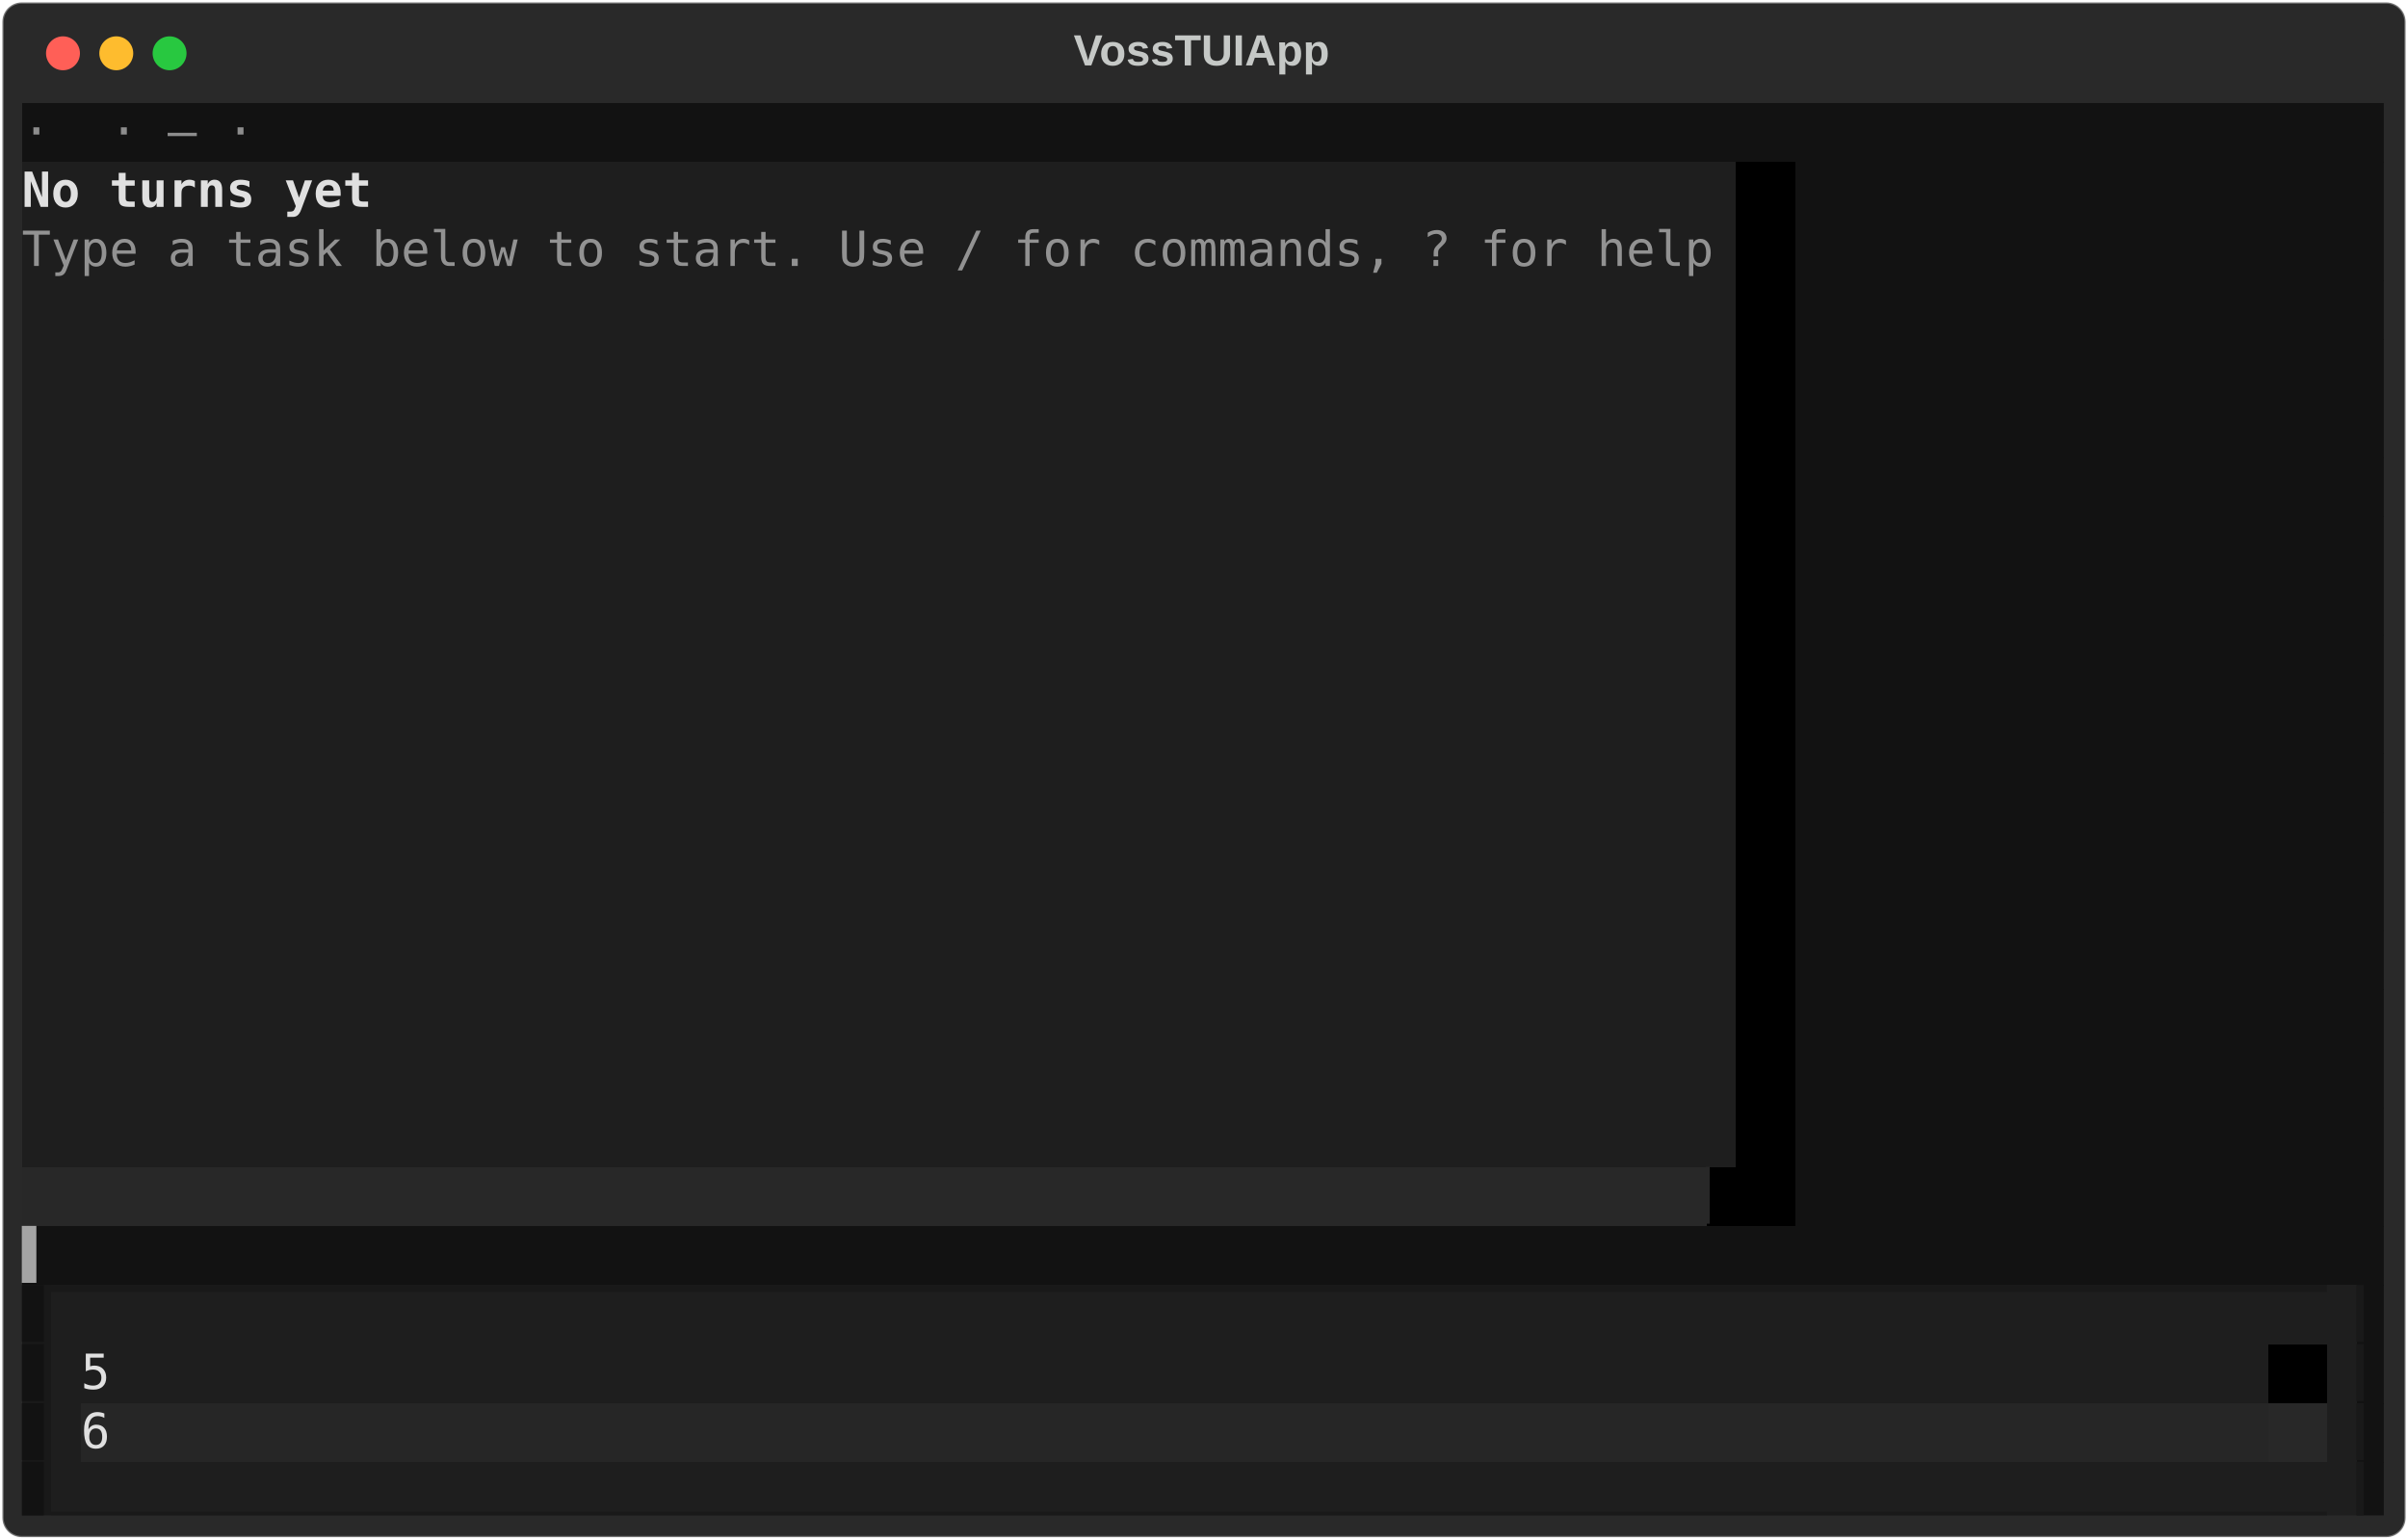
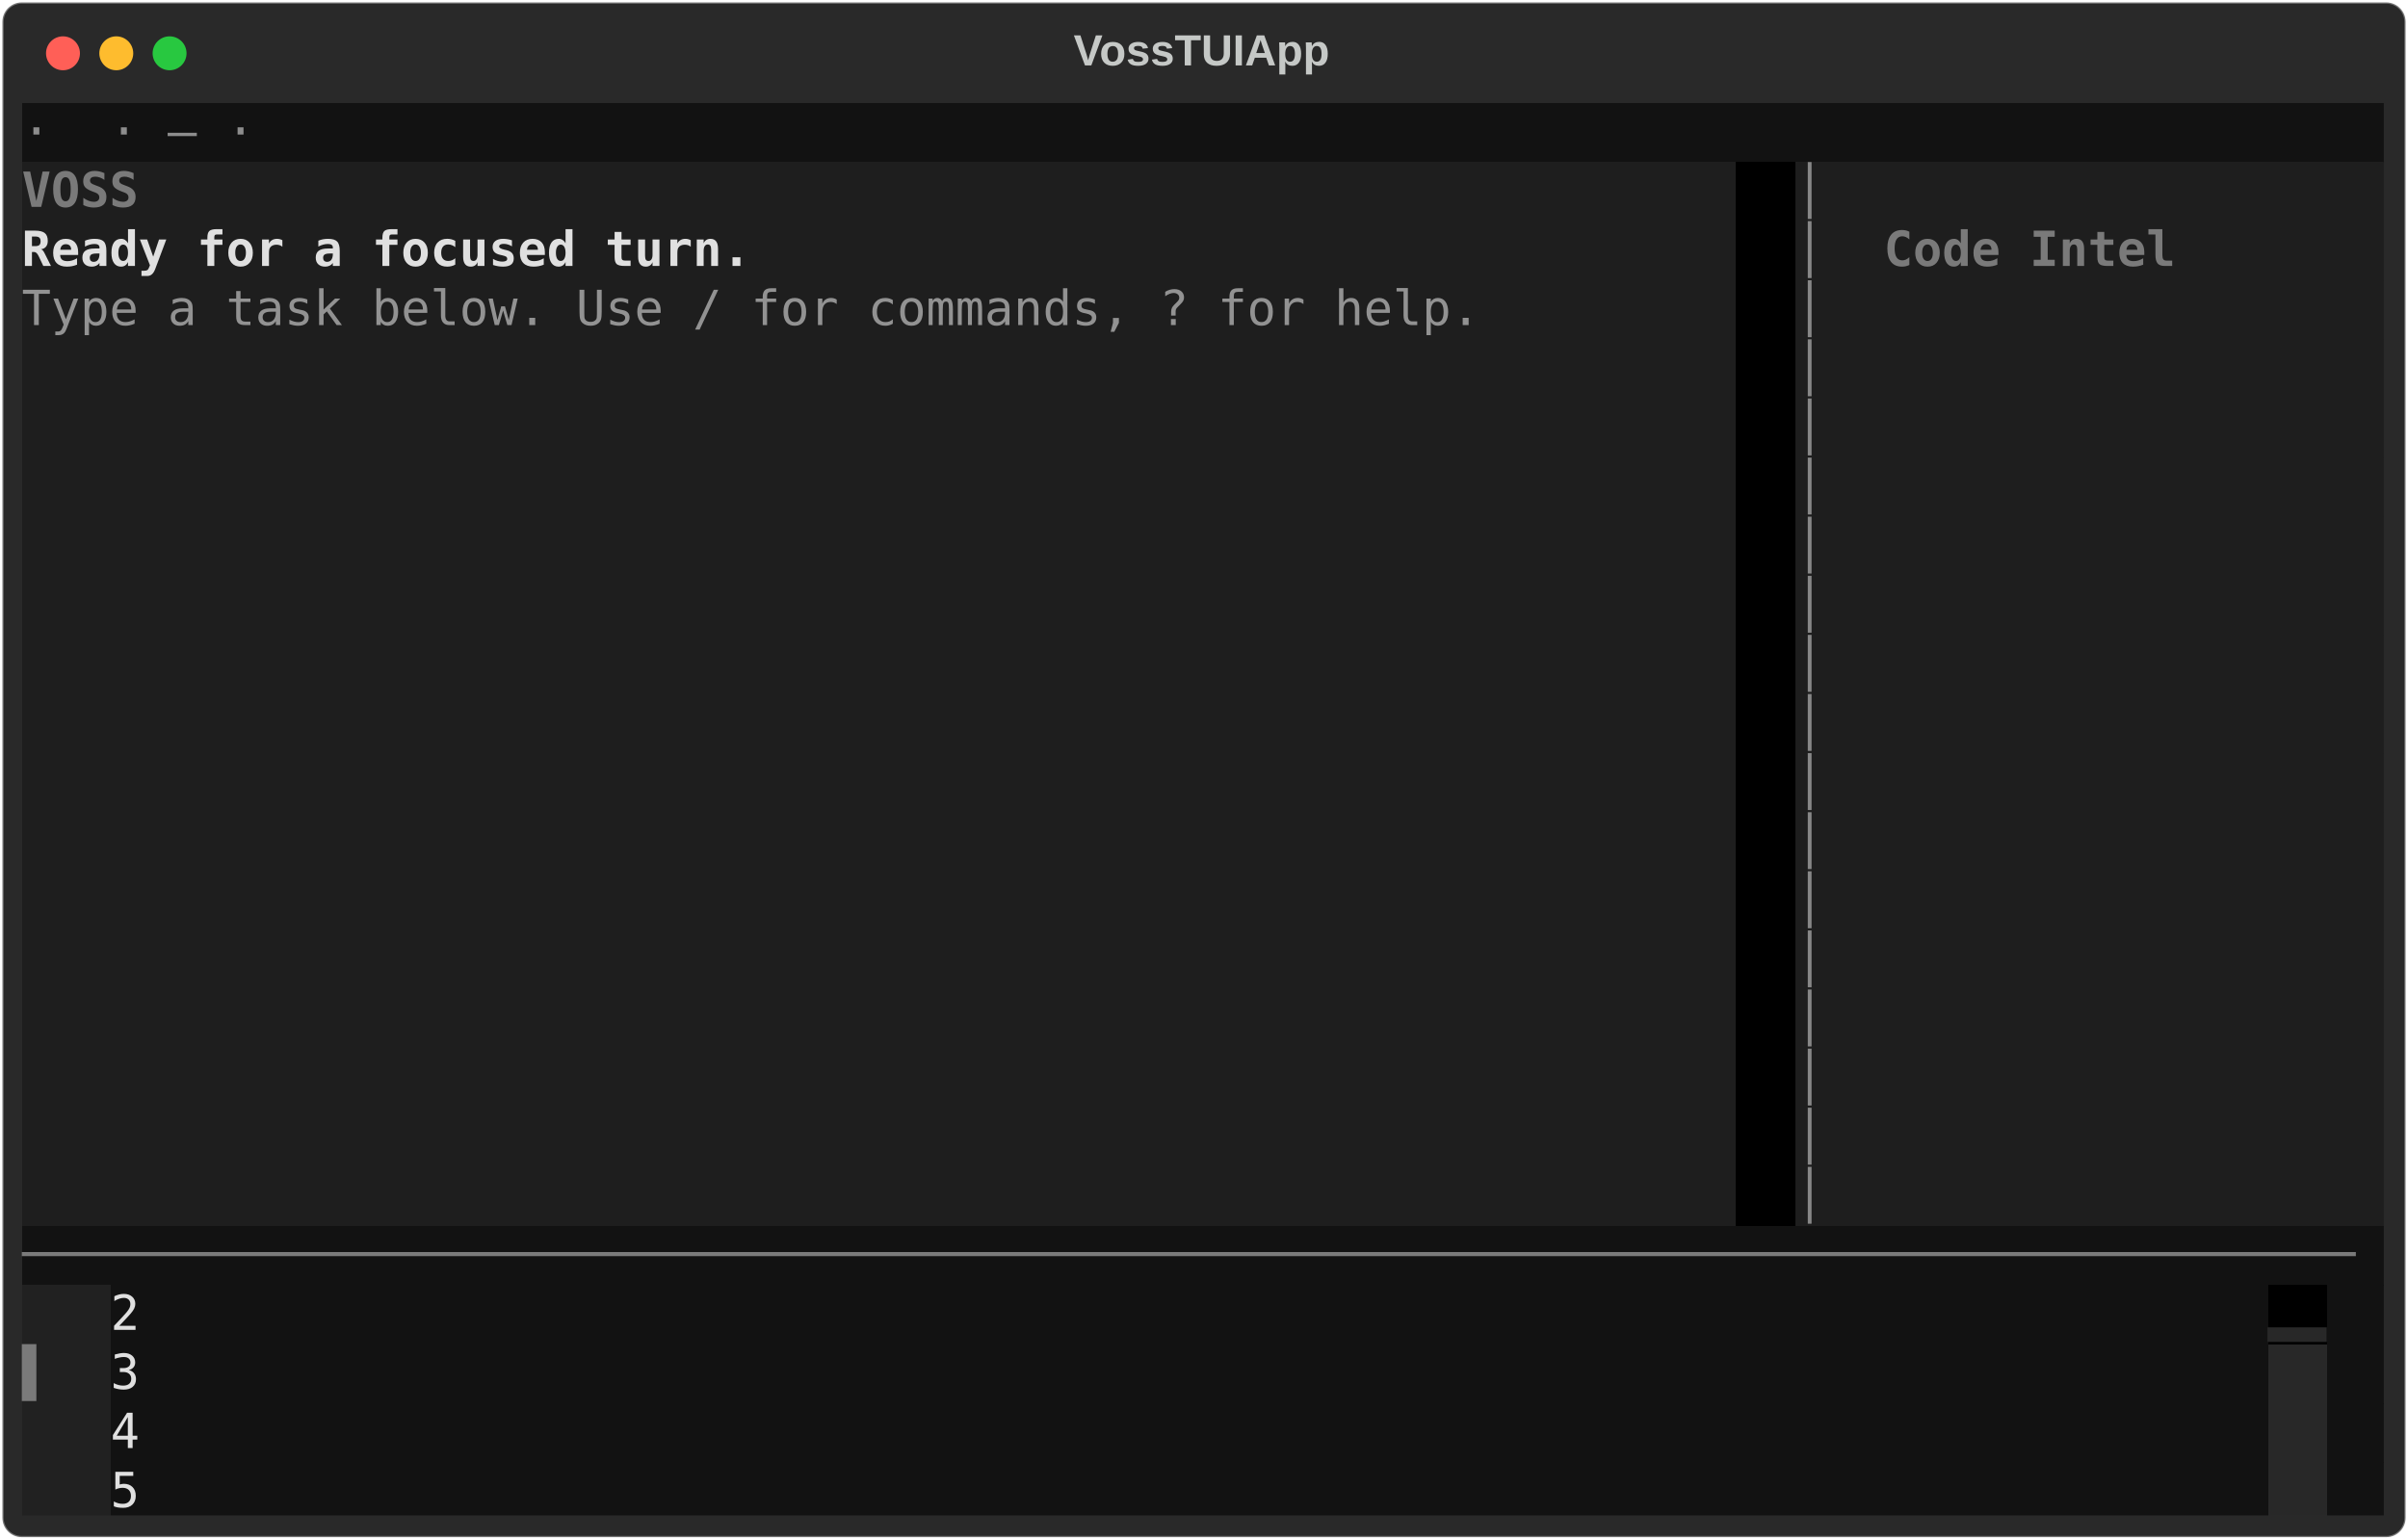
<svg xmlns="http://www.w3.org/2000/svg" class="rich-terminal" viewBox="0 0 994 635.6">
  <style>

    @font-face {
        font-family: "Fira Code";
        src: local("FiraCode-Regular"),
                url("https://cdnjs.cloudflare.com/ajax/libs/firacode/6.2.0/woff2/FiraCode-Regular.woff2") format("woff2"),
                url("https://cdnjs.cloudflare.com/ajax/libs/firacode/6.2.0/woff/FiraCode-Regular.woff") format("woff");
        font-style: normal;
        font-weight: 400;
    }
    @font-face {
        font-family: "Fira Code";
        src: local("FiraCode-Bold"),
                url("https://cdnjs.cloudflare.com/ajax/libs/firacode/6.2.0/woff2/FiraCode-Bold.woff2") format("woff2"),
                url("https://cdnjs.cloudflare.com/ajax/libs/firacode/6.2.0/woff/FiraCode-Bold.woff") format("woff");
        font-style: bold;
        font-weight: 700;
    }

    .terminal-matrix {
        font-family: Fira Code, monospace;
        font-size: 20px;
        line-height: 24.4px;
        font-variant-east-asian: full-width;
    }

    .terminal-title {
        font-size: 18px;
        font-weight: bold;
        font-family: arial;
    }

    .terminal-r1 { fill: #8d8d8d }
.terminal-r2 { fill: #c5c8c6 }
- .terminal-r3 { fill: #e0e0e0;font-weight: bold }
+ .terminal-r3 { fill: #7a7a7a;font-weight: bold }
.terminal-r4 { fill: #e0e0e0 }
- .terminal-r5 { fill: #929292 }
- .terminal-r6 { fill: #1e1e1e }
- .terminal-r7 { fill: #282828 }
- .terminal-r8 { fill: #a4a4a4 }
- .terminal-r9 { fill: #121212 }
- .terminal-r10 { fill: #191919 }
+ .terminal-r5 { fill: #888888 }
+ .terminal-r6 { fill: #e0e0e0;font-weight: bold }
+ .terminal-r7 { fill: #929292 }
+ .terminal-r8 { fill: #7a7a7a }
+ .terminal-r9 { fill: #282828 }
+ .terminal-r10 { fill: #121212 }
    </style>
  <defs>
    <clipPath id="terminal-clip-terminal">
      <rect x="0" y="0" width="975.0" height="584.6" />
    </clipPath>
    <clipPath id="terminal-line-0">
      <rect x="0" y="1.5" width="976" height="24.65" />
    </clipPath>
    <clipPath id="terminal-line-1">
      <rect x="0" y="25.9" width="976" height="24.65" />
    </clipPath>
    <clipPath id="terminal-line-2">
      <rect x="0" y="50.3" width="976" height="24.65" />
    </clipPath>
    <clipPath id="terminal-line-3">
      <rect x="0" y="74.7" width="976" height="24.65" />
    </clipPath>
    <clipPath id="terminal-line-4">
      <rect x="0" y="99.1" width="976" height="24.65" />
    </clipPath>
    <clipPath id="terminal-line-5">
      <rect x="0" y="123.5" width="976" height="24.65" />
    </clipPath>
    <clipPath id="terminal-line-6">
      <rect x="0" y="147.9" width="976" height="24.65" />
    </clipPath>
    <clipPath id="terminal-line-7">
      <rect x="0" y="172.3" width="976" height="24.65" />
    </clipPath>
    <clipPath id="terminal-line-8">
      <rect x="0" y="196.7" width="976" height="24.65" />
    </clipPath>
    <clipPath id="terminal-line-9">
      <rect x="0" y="221.1" width="976" height="24.65" />
    </clipPath>
    <clipPath id="terminal-line-10">
      <rect x="0" y="245.5" width="976" height="24.65" />
    </clipPath>
    <clipPath id="terminal-line-11">
      <rect x="0" y="269.9" width="976" height="24.65" />
    </clipPath>
    <clipPath id="terminal-line-12">
      <rect x="0" y="294.3" width="976" height="24.65" />
    </clipPath>
    <clipPath id="terminal-line-13">
      <rect x="0" y="318.7" width="976" height="24.65" />
    </clipPath>
    <clipPath id="terminal-line-14">
      <rect x="0" y="343.1" width="976" height="24.65" />
    </clipPath>
    <clipPath id="terminal-line-15">
      <rect x="0" y="367.5" width="976" height="24.65" />
    </clipPath>
    <clipPath id="terminal-line-16">
      <rect x="0" y="391.9" width="976" height="24.65" />
    </clipPath>
    <clipPath id="terminal-line-17">
      <rect x="0" y="416.3" width="976" height="24.65" />
    </clipPath>
    <clipPath id="terminal-line-18">
      <rect x="0" y="440.7" width="976" height="24.65" />
    </clipPath>
    <clipPath id="terminal-line-19">
      <rect x="0" y="465.1" width="976" height="24.65" />
    </clipPath>
    <clipPath id="terminal-line-20">
      <rect x="0" y="489.5" width="976" height="24.65" />
    </clipPath>
    <clipPath id="terminal-line-21">
      <rect x="0" y="513.9" width="976" height="24.65" />
    </clipPath>
    <clipPath id="terminal-line-22">
      <rect x="0" y="538.3" width="976" height="24.65" />
    </clipPath>
  </defs>
  <rect fill="#292929" stroke="rgba(255,255,255,0.35)" stroke-width="1" x="1" y="1" width="992" height="633.6" rx="8" />
  <text class="terminal-title" fill="#c5c8c6" text-anchor="middle" x="496" y="27">VossTUIApp</text>
  <g transform="translate(26,22)">
    <circle cx="0" cy="0" r="7" fill="#ff5f57" />
    <circle cx="22" cy="0" r="7" fill="#febc2e" />
    <circle cx="44" cy="0" r="7" fill="#28c840" />
  </g>
  <g transform="translate(9, 41)" clip-path="url(#terminal-clip-terminal)">
    <rect fill="#121212" x="0" y="1.5" width="122" height="24.65" shape-rendering="crispEdges" />
    <rect fill="#121212" x="122" y="1.5" width="854" height="24.65" shape-rendering="crispEdges" />
-     <rect fill="#1e1e1e" x="0" y="25.9" width="146.4" height="24.65" shape-rendering="crispEdges" />
-     <rect fill="#1e1e1e" x="146.4" y="25.9" width="561.2" height="24.65" shape-rendering="crispEdges" />
+     <rect fill="#1e1e1e" x="0" y="25.9" width="48.8" height="24.65" shape-rendering="crispEdges" />
+     <rect fill="#1e1e1e" x="48.8" y="25.9" width="658.8" height="24.65" shape-rendering="crispEdges" />
    <rect fill="#000000" x="707.6" y="25.9" width="24.4" height="24.65" shape-rendering="crispEdges" />
-     <rect fill="#121212" x="732" y="25.9" width="244" height="24.65" shape-rendering="crispEdges" />
-     <rect fill="#1e1e1e" x="0" y="50.3" width="707.6" height="24.65" shape-rendering="crispEdges" />
+     <rect fill="#1e1e1e" x="732" y="25.9" width="12.2" height="24.65" shape-rendering="crispEdges" />
+     <rect fill="#1e1e1e" x="744.2" y="25.9" width="231.8" height="24.65" shape-rendering="crispEdges" />
+     <rect fill="#1e1e1e" x="0" y="50.3" width="305" height="24.65" shape-rendering="crispEdges" />
+     <rect fill="#1e1e1e" x="305" y="50.3" width="402.6" height="24.65" shape-rendering="crispEdges" />
    <rect fill="#000000" x="707.6" y="50.3" width="24.4" height="24.65" shape-rendering="crispEdges" />
-     <rect fill="#121212" x="732" y="50.3" width="244" height="24.65" shape-rendering="crispEdges" />
-     <rect fill="#1e1e1e" x="0" y="74.7" width="707.6" height="24.65" shape-rendering="crispEdges" />
+     <rect fill="#1e1e1e" x="732" y="50.3" width="12.2" height="24.65" shape-rendering="crispEdges" />
+     <rect fill="#1e1e1e" x="744.2" y="50.3" width="24.4" height="24.65" shape-rendering="crispEdges" />
+     <rect fill="#1e1e1e" x="768.6" y="50.3" width="122" height="24.65" shape-rendering="crispEdges" />
+     <rect fill="#1e1e1e" x="890.6" y="50.3" width="85.4" height="24.65" shape-rendering="crispEdges" />
+     <rect fill="#1e1e1e" x="0" y="74.7" width="610" height="24.65" shape-rendering="crispEdges" />
+     <rect fill="#1e1e1e" x="610" y="74.7" width="97.6" height="24.65" shape-rendering="crispEdges" />
    <rect fill="#000000" x="707.6" y="74.7" width="24.4" height="24.65" shape-rendering="crispEdges" />
-     <rect fill="#121212" x="732" y="74.7" width="244" height="24.65" shape-rendering="crispEdges" />
+     <rect fill="#1e1e1e" x="732" y="74.7" width="12.2" height="24.65" shape-rendering="crispEdges" />
+     <rect fill="#1e1e1e" x="744.2" y="74.7" width="24.4" height="24.65" shape-rendering="crispEdges" />
+     <rect fill="#1e1e1e" x="768.6" y="74.7" width="207.4" height="24.65" shape-rendering="crispEdges" />
    <rect fill="#1e1e1e" x="0" y="99.1" width="707.6" height="24.65" shape-rendering="crispEdges" />
    <rect fill="#000000" x="707.6" y="99.1" width="24.4" height="24.65" shape-rendering="crispEdges" />
-     <rect fill="#121212" x="732" y="99.1" width="244" height="24.65" shape-rendering="crispEdges" />
+     <rect fill="#1e1e1e" x="732" y="99.1" width="12.2" height="24.65" shape-rendering="crispEdges" />
+     <rect fill="#1e1e1e" x="744.2" y="99.1" width="24.4" height="24.65" shape-rendering="crispEdges" />
+     <rect fill="#1e1e1e" x="768.6" y="99.1" width="207.4" height="24.65" shape-rendering="crispEdges" />
    <rect fill="#1e1e1e" x="0" y="123.5" width="707.6" height="24.65" shape-rendering="crispEdges" />
    <rect fill="#000000" x="707.6" y="123.5" width="24.4" height="24.65" shape-rendering="crispEdges" />
-     <rect fill="#121212" x="732" y="123.5" width="244" height="24.65" shape-rendering="crispEdges" />
+     <rect fill="#1e1e1e" x="732" y="123.5" width="12.2" height="24.65" shape-rendering="crispEdges" />
+     <rect fill="#1e1e1e" x="744.2" y="123.5" width="24.4" height="24.65" shape-rendering="crispEdges" />
+     <rect fill="#1e1e1e" x="768.6" y="123.5" width="207.4" height="24.65" shape-rendering="crispEdges" />
    <rect fill="#1e1e1e" x="0" y="147.9" width="707.6" height="24.65" shape-rendering="crispEdges" />
    <rect fill="#000000" x="707.6" y="147.9" width="24.4" height="24.65" shape-rendering="crispEdges" />
-     <rect fill="#121212" x="732" y="147.9" width="244" height="24.65" shape-rendering="crispEdges" />
+     <rect fill="#1e1e1e" x="732" y="147.9" width="12.2" height="24.65" shape-rendering="crispEdges" />
+     <rect fill="#1e1e1e" x="744.2" y="147.9" width="24.4" height="24.65" shape-rendering="crispEdges" />
+     <rect fill="#1e1e1e" x="768.6" y="147.9" width="207.4" height="24.65" shape-rendering="crispEdges" />
    <rect fill="#1e1e1e" x="0" y="172.3" width="707.6" height="24.65" shape-rendering="crispEdges" />
    <rect fill="#000000" x="707.6" y="172.3" width="24.4" height="24.65" shape-rendering="crispEdges" />
-     <rect fill="#121212" x="732" y="172.3" width="244" height="24.65" shape-rendering="crispEdges" />
+     <rect fill="#1e1e1e" x="732" y="172.3" width="12.2" height="24.65" shape-rendering="crispEdges" />
+     <rect fill="#1e1e1e" x="744.2" y="172.3" width="24.4" height="24.65" shape-rendering="crispEdges" />
+     <rect fill="#1e1e1e" x="768.6" y="172.3" width="207.4" height="24.65" shape-rendering="crispEdges" />
    <rect fill="#1e1e1e" x="0" y="196.7" width="707.6" height="24.65" shape-rendering="crispEdges" />
    <rect fill="#000000" x="707.6" y="196.7" width="24.4" height="24.65" shape-rendering="crispEdges" />
-     <rect fill="#121212" x="732" y="196.7" width="244" height="24.65" shape-rendering="crispEdges" />
+     <rect fill="#1e1e1e" x="732" y="196.7" width="12.2" height="24.65" shape-rendering="crispEdges" />
+     <rect fill="#1e1e1e" x="744.2" y="196.7" width="24.4" height="24.65" shape-rendering="crispEdges" />
+     <rect fill="#1e1e1e" x="768.6" y="196.7" width="207.4" height="24.65" shape-rendering="crispEdges" />
    <rect fill="#1e1e1e" x="0" y="221.1" width="707.6" height="24.65" shape-rendering="crispEdges" />
    <rect fill="#000000" x="707.6" y="221.1" width="24.4" height="24.65" shape-rendering="crispEdges" />
-     <rect fill="#121212" x="732" y="221.1" width="244" height="24.65" shape-rendering="crispEdges" />
+     <rect fill="#1e1e1e" x="732" y="221.1" width="12.2" height="24.65" shape-rendering="crispEdges" />
+     <rect fill="#1e1e1e" x="744.2" y="221.1" width="24.4" height="24.65" shape-rendering="crispEdges" />
+     <rect fill="#1e1e1e" x="768.6" y="221.1" width="207.4" height="24.65" shape-rendering="crispEdges" />
    <rect fill="#1e1e1e" x="0" y="245.5" width="707.6" height="24.65" shape-rendering="crispEdges" />
    <rect fill="#000000" x="707.6" y="245.5" width="24.4" height="24.65" shape-rendering="crispEdges" />
-     <rect fill="#121212" x="732" y="245.5" width="244" height="24.65" shape-rendering="crispEdges" />
+     <rect fill="#1e1e1e" x="732" y="245.5" width="12.2" height="24.65" shape-rendering="crispEdges" />
+     <rect fill="#1e1e1e" x="744.2" y="245.5" width="24.4" height="24.65" shape-rendering="crispEdges" />
+     <rect fill="#1e1e1e" x="768.6" y="245.5" width="207.4" height="24.65" shape-rendering="crispEdges" />
    <rect fill="#1e1e1e" x="0" y="269.9" width="707.6" height="24.65" shape-rendering="crispEdges" />
    <rect fill="#000000" x="707.6" y="269.9" width="24.4" height="24.65" shape-rendering="crispEdges" />
-     <rect fill="#121212" x="732" y="269.9" width="244" height="24.65" shape-rendering="crispEdges" />
+     <rect fill="#1e1e1e" x="732" y="269.9" width="12.2" height="24.65" shape-rendering="crispEdges" />
+     <rect fill="#1e1e1e" x="744.2" y="269.9" width="24.4" height="24.65" shape-rendering="crispEdges" />
+     <rect fill="#1e1e1e" x="768.6" y="269.9" width="207.4" height="24.65" shape-rendering="crispEdges" />
    <rect fill="#1e1e1e" x="0" y="294.3" width="707.6" height="24.65" shape-rendering="crispEdges" />
    <rect fill="#000000" x="707.6" y="294.3" width="24.4" height="24.65" shape-rendering="crispEdges" />
-     <rect fill="#121212" x="732" y="294.3" width="244" height="24.65" shape-rendering="crispEdges" />
+     <rect fill="#1e1e1e" x="732" y="294.3" width="12.2" height="24.65" shape-rendering="crispEdges" />
+     <rect fill="#1e1e1e" x="744.2" y="294.3" width="24.4" height="24.65" shape-rendering="crispEdges" />
+     <rect fill="#1e1e1e" x="768.6" y="294.3" width="207.4" height="24.65" shape-rendering="crispEdges" />
    <rect fill="#1e1e1e" x="0" y="318.7" width="707.6" height="24.65" shape-rendering="crispEdges" />
    <rect fill="#000000" x="707.6" y="318.7" width="24.4" height="24.65" shape-rendering="crispEdges" />
-     <rect fill="#121212" x="732" y="318.7" width="244" height="24.65" shape-rendering="crispEdges" />
+     <rect fill="#1e1e1e" x="732" y="318.7" width="12.2" height="24.65" shape-rendering="crispEdges" />
+     <rect fill="#1e1e1e" x="744.2" y="318.7" width="24.4" height="24.65" shape-rendering="crispEdges" />
+     <rect fill="#1e1e1e" x="768.6" y="318.7" width="207.4" height="24.65" shape-rendering="crispEdges" />
    <rect fill="#1e1e1e" x="0" y="343.1" width="707.6" height="24.65" shape-rendering="crispEdges" />
    <rect fill="#000000" x="707.6" y="343.1" width="24.4" height="24.65" shape-rendering="crispEdges" />
-     <rect fill="#121212" x="732" y="343.1" width="244" height="24.65" shape-rendering="crispEdges" />
+     <rect fill="#1e1e1e" x="732" y="343.1" width="12.2" height="24.65" shape-rendering="crispEdges" />
+     <rect fill="#1e1e1e" x="744.2" y="343.1" width="24.4" height="24.65" shape-rendering="crispEdges" />
+     <rect fill="#1e1e1e" x="768.6" y="343.1" width="207.4" height="24.65" shape-rendering="crispEdges" />
    <rect fill="#1e1e1e" x="0" y="367.5" width="707.6" height="24.65" shape-rendering="crispEdges" />
    <rect fill="#000000" x="707.6" y="367.5" width="24.4" height="24.65" shape-rendering="crispEdges" />
-     <rect fill="#121212" x="732" y="367.5" width="244" height="24.65" shape-rendering="crispEdges" />
+     <rect fill="#1e1e1e" x="732" y="367.5" width="12.2" height="24.65" shape-rendering="crispEdges" />
+     <rect fill="#1e1e1e" x="744.2" y="367.5" width="24.4" height="24.65" shape-rendering="crispEdges" />
+     <rect fill="#1e1e1e" x="768.6" y="367.5" width="207.4" height="24.65" shape-rendering="crispEdges" />
    <rect fill="#1e1e1e" x="0" y="391.9" width="707.6" height="24.65" shape-rendering="crispEdges" />
    <rect fill="#000000" x="707.6" y="391.9" width="24.4" height="24.65" shape-rendering="crispEdges" />
-     <rect fill="#121212" x="732" y="391.9" width="244" height="24.65" shape-rendering="crispEdges" />
+     <rect fill="#1e1e1e" x="732" y="391.9" width="12.2" height="24.65" shape-rendering="crispEdges" />
+     <rect fill="#1e1e1e" x="744.2" y="391.9" width="24.4" height="24.65" shape-rendering="crispEdges" />
+     <rect fill="#1e1e1e" x="768.6" y="391.9" width="207.4" height="24.65" shape-rendering="crispEdges" />
    <rect fill="#1e1e1e" x="0" y="416.3" width="707.6" height="24.65" shape-rendering="crispEdges" />
    <rect fill="#000000" x="707.6" y="416.3" width="24.4" height="24.65" shape-rendering="crispEdges" />
-     <rect fill="#121212" x="732" y="416.3" width="244" height="24.65" shape-rendering="crispEdges" />
-     <rect fill="#282828" x="0" y="440.7" width="695.4" height="24.65" shape-rendering="crispEdges" />
-     <rect fill="#000000" x="695.4" y="440.7" width="12.2" height="24.65" shape-rendering="crispEdges" />
+     <rect fill="#1e1e1e" x="732" y="416.3" width="12.2" height="24.65" shape-rendering="crispEdges" />
+     <rect fill="#1e1e1e" x="744.2" y="416.3" width="24.4" height="24.65" shape-rendering="crispEdges" />
+     <rect fill="#1e1e1e" x="768.6" y="416.3" width="207.4" height="24.65" shape-rendering="crispEdges" />
+     <rect fill="#1e1e1e" x="0" y="440.7" width="707.6" height="24.65" shape-rendering="crispEdges" />
    <rect fill="#000000" x="707.6" y="440.7" width="24.4" height="24.65" shape-rendering="crispEdges" />
-     <rect fill="#121212" x="732" y="440.7" width="244" height="24.65" shape-rendering="crispEdges" />
-     <rect fill="#121212" x="0" y="465.1" width="24.4" height="24.65" shape-rendering="crispEdges" />
-     <rect fill="#121212" x="24.4" y="465.1" width="951.6" height="24.65" shape-rendering="crispEdges" />
-     <rect fill="#191919" x="0" y="489.5" width="12.2" height="24.65" shape-rendering="crispEdges" />
-     <rect fill="#1e1e1e" x="12.2" y="489.5" width="951.6" height="24.65" shape-rendering="crispEdges" />
-     <rect fill="#121212" x="963.8" y="489.5" width="12.2" height="24.65" shape-rendering="crispEdges" />
-     <rect fill="#191919" x="0" y="513.9" width="12.2" height="24.65" shape-rendering="crispEdges" />
-     <rect fill="#1e1e1e" x="12.2" y="513.9" width="12.2" height="24.65" shape-rendering="crispEdges" />
-     <rect fill="#1e1e1e" x="24.4" y="513.9" width="902.8" height="24.65" shape-rendering="crispEdges" />
-     <rect fill="#000000" x="927.2" y="513.9" width="24.4" height="24.65" shape-rendering="crispEdges" />
-     <rect fill="#1e1e1e" x="951.6" y="513.9" width="12.2" height="24.65" shape-rendering="crispEdges" />
-     <rect fill="#121212" x="963.8" y="513.9" width="12.2" height="24.65" shape-rendering="crispEdges" />
-     <rect fill="#191919" x="0" y="538.3" width="12.2" height="24.65" shape-rendering="crispEdges" />
-     <rect fill="#1e1e1e" x="12.2" y="538.3" width="12.2" height="24.65" shape-rendering="crispEdges" />
-     <rect fill="#262626" x="24.4" y="538.3" width="902.8" height="24.65" shape-rendering="crispEdges" />
+     <rect fill="#1e1e1e" x="732" y="440.7" width="12.2" height="24.65" shape-rendering="crispEdges" />
+     <rect fill="#1e1e1e" x="744.2" y="440.7" width="231.8" height="24.65" shape-rendering="crispEdges" />
+     <rect fill="#121212" x="0" y="465.1" width="976" height="24.65" shape-rendering="crispEdges" />
+     <rect fill="#212121" x="0" y="489.5" width="36.6" height="24.65" shape-rendering="crispEdges" />
+     <rect fill="#121212" x="36.6" y="489.5" width="890.6" height="24.65" shape-rendering="crispEdges" />
+     <rect fill="#000000" x="927.2" y="489.5" width="24.4" height="24.65" shape-rendering="crispEdges" />
+     <rect fill="#121212" x="951.6" y="489.5" width="24.4" height="24.65" shape-rendering="crispEdges" />
+     <rect fill="#212121" x="0" y="513.9" width="36.6" height="24.65" shape-rendering="crispEdges" />
+     <rect fill="#121212" x="36.6" y="513.9" width="890.6" height="24.65" shape-rendering="crispEdges" />
+     <rect fill="#282828" x="927.2" y="513.9" width="24.4" height="24.65" shape-rendering="crispEdges" />
+     <rect fill="#121212" x="951.6" y="513.9" width="24.4" height="24.65" shape-rendering="crispEdges" />
+     <rect fill="#212121" x="0" y="538.3" width="36.6" height="24.65" shape-rendering="crispEdges" />
+     <rect fill="#121212" x="36.6" y="538.3" width="890.6" height="24.65" shape-rendering="crispEdges" />
    <rect fill="#282828" x="927.2" y="538.3" width="24.4" height="24.65" shape-rendering="crispEdges" />
-     <rect fill="#1e1e1e" x="951.6" y="538.3" width="12.2" height="24.65" shape-rendering="crispEdges" />
-     <rect fill="#121212" x="963.8" y="538.3" width="12.2" height="24.65" shape-rendering="crispEdges" />
-     <rect fill="#191919" x="0" y="562.7" width="12.2" height="24.65" shape-rendering="crispEdges" />
-     <rect fill="#1e1e1e" x="12.2" y="562.7" width="951.6" height="24.65" shape-rendering="crispEdges" />
-     <rect fill="#121212" x="963.8" y="562.7" width="12.2" height="24.65" shape-rendering="crispEdges" />
+     <rect fill="#121212" x="951.6" y="538.3" width="24.4" height="24.65" shape-rendering="crispEdges" />
+     <rect fill="#212121" x="0" y="562.7" width="36.6" height="24.65" shape-rendering="crispEdges" />
+     <rect fill="#121212" x="36.6" y="562.7" width="890.6" height="24.65" shape-rendering="crispEdges" />
+     <rect fill="#282828" x="927.2" y="562.7" width="24.4" height="24.65" shape-rendering="crispEdges" />
+     <rect fill="#121212" x="951.6" y="562.7" width="24.4" height="24.65" shape-rendering="crispEdges" />
    <g class="terminal-matrix">
      <text class="terminal-r1" x="0" y="20" textLength="122" clip-path="url(#terminal-line-0)"> ·  · — · </text>
      <text class="terminal-r2" x="976" y="20" textLength="12.2" clip-path="url(#terminal-line-0)">
</text>
-       <text class="terminal-r3" x="0" y="44.4" textLength="146.4" clip-path="url(#terminal-line-1)">No turns yet</text>
+       <text class="terminal-r3" x="0" y="44.4" textLength="48.8" clip-path="url(#terminal-line-1)">VOSS</text>
+       <text class="terminal-r5" x="732" y="44.4" textLength="12.2" clip-path="url(#terminal-line-1)">│</text>
      <text class="terminal-r2" x="976" y="44.4" textLength="12.2" clip-path="url(#terminal-line-1)">
</text>
-       <text class="terminal-r5" x="0" y="68.8" textLength="707.6" clip-path="url(#terminal-line-2)">Type a task below to start. Use / for commands, ? for help</text>
+       <text class="terminal-r6" x="0" y="68.8" textLength="305" clip-path="url(#terminal-line-2)">Ready for a focused turn.</text>
+       <text class="terminal-r5" x="732" y="68.8" textLength="12.2" clip-path="url(#terminal-line-2)">│</text>
+       <text class="terminal-r3" x="768.6" y="68.8" textLength="122" clip-path="url(#terminal-line-2)">Code Intel</text>
      <text class="terminal-r2" x="976" y="68.8" textLength="12.2" clip-path="url(#terminal-line-2)">
</text>
+       <text class="terminal-r7" x="0" y="93.2" textLength="610" clip-path="url(#terminal-line-3)">Type a task below. Use / for commands, ? for help.</text>
+       <text class="terminal-r5" x="732" y="93.2" textLength="12.2" clip-path="url(#terminal-line-3)">│</text>
      <text class="terminal-r2" x="976" y="93.2" textLength="12.2" clip-path="url(#terminal-line-3)">
</text>
+       <text class="terminal-r5" x="732" y="117.6" textLength="12.2" clip-path="url(#terminal-line-4)">│</text>
      <text class="terminal-r2" x="976" y="117.6" textLength="12.2" clip-path="url(#terminal-line-4)">
</text>
+       <text class="terminal-r5" x="732" y="142" textLength="12.2" clip-path="url(#terminal-line-5)">│</text>
      <text class="terminal-r2" x="976" y="142" textLength="12.2" clip-path="url(#terminal-line-5)">
</text>
+       <text class="terminal-r5" x="732" y="166.4" textLength="12.2" clip-path="url(#terminal-line-6)">│</text>
      <text class="terminal-r2" x="976" y="166.4" textLength="12.2" clip-path="url(#terminal-line-6)">
</text>
+       <text class="terminal-r5" x="732" y="190.8" textLength="12.2" clip-path="url(#terminal-line-7)">│</text>
      <text class="terminal-r2" x="976" y="190.8" textLength="12.2" clip-path="url(#terminal-line-7)">
</text>
+       <text class="terminal-r5" x="732" y="215.2" textLength="12.2" clip-path="url(#terminal-line-8)">│</text>
      <text class="terminal-r2" x="976" y="215.2" textLength="12.2" clip-path="url(#terminal-line-8)">
</text>
+       <text class="terminal-r5" x="732" y="239.6" textLength="12.2" clip-path="url(#terminal-line-9)">│</text>
      <text class="terminal-r2" x="976" y="239.6" textLength="12.2" clip-path="url(#terminal-line-9)">
</text>
+       <text class="terminal-r5" x="732" y="264" textLength="12.2" clip-path="url(#terminal-line-10)">│</text>
      <text class="terminal-r2" x="976" y="264" textLength="12.2" clip-path="url(#terminal-line-10)">
</text>
+       <text class="terminal-r5" x="732" y="288.4" textLength="12.2" clip-path="url(#terminal-line-11)">│</text>
      <text class="terminal-r2" x="976" y="288.4" textLength="12.2" clip-path="url(#terminal-line-11)">
</text>
+       <text class="terminal-r5" x="732" y="312.8" textLength="12.2" clip-path="url(#terminal-line-12)">│</text>
      <text class="terminal-r2" x="976" y="312.8" textLength="12.2" clip-path="url(#terminal-line-12)">
</text>
+       <text class="terminal-r5" x="732" y="337.2" textLength="12.2" clip-path="url(#terminal-line-13)">│</text>
      <text class="terminal-r2" x="976" y="337.2" textLength="12.2" clip-path="url(#terminal-line-13)">
</text>
+       <text class="terminal-r5" x="732" y="361.6" textLength="12.2" clip-path="url(#terminal-line-14)">│</text>
      <text class="terminal-r2" x="976" y="361.6" textLength="12.2" clip-path="url(#terminal-line-14)">
</text>
+       <text class="terminal-r5" x="732" y="386" textLength="12.2" clip-path="url(#terminal-line-15)">│</text>
      <text class="terminal-r2" x="976" y="386" textLength="12.2" clip-path="url(#terminal-line-15)">
</text>
+       <text class="terminal-r5" x="732" y="410.4" textLength="12.2" clip-path="url(#terminal-line-16)">│</text>
      <text class="terminal-r2" x="976" y="410.4" textLength="12.2" clip-path="url(#terminal-line-16)">
</text>
+       <text class="terminal-r5" x="732" y="434.8" textLength="12.2" clip-path="url(#terminal-line-17)">│</text>
      <text class="terminal-r2" x="976" y="434.8" textLength="12.2" clip-path="url(#terminal-line-17)">
</text>
-       <text class="terminal-r7" x="695.4" y="459.2" textLength="12.2" clip-path="url(#terminal-line-18)">▏</text>
+       <text class="terminal-r5" x="732" y="459.2" textLength="12.2" clip-path="url(#terminal-line-18)">│</text>
      <text class="terminal-r2" x="976" y="459.2" textLength="12.2" clip-path="url(#terminal-line-18)">
</text>
-       <text class="terminal-r8" x="0" y="483.6" textLength="24.4" clip-path="url(#terminal-line-19)">▌ </text>
+       <text class="terminal-r8" x="0" y="483.6" textLength="976" clip-path="url(#terminal-line-19)">────────────────────────────────────────────────────────────────────────────────</text>
      <text class="terminal-r2" x="976" y="483.6" textLength="12.2" clip-path="url(#terminal-line-19)">
</text>
-       <text class="terminal-r9" x="0" y="508" textLength="12.2" clip-path="url(#terminal-line-20)">▊</text>
-       <text class="terminal-r10" x="12.2" y="508" textLength="951.6" clip-path="url(#terminal-line-20)">▔▔▔▔▔▔▔▔▔▔▔▔▔▔▔▔▔▔▔▔▔▔▔▔▔▔▔▔▔▔▔▔▔▔▔▔▔▔▔▔▔▔▔▔▔▔▔▔▔▔▔▔▔▔▔▔▔▔▔▔▔▔▔▔▔▔▔▔▔▔▔▔▔▔▔▔▔▔</text>
-       <text class="terminal-r10" x="963.8" y="508" textLength="12.2" clip-path="url(#terminal-line-20)">▎</text>
+       <text class="terminal-r4" x="36.6" y="508" textLength="890.6" clip-path="url(#terminal-line-20)">2                                                                        </text>
+       <text class="terminal-r9" x="927.2" y="508" textLength="24.4" clip-path="url(#terminal-line-20)">▂▂</text>
      <text class="terminal-r2" x="976" y="508" textLength="12.2" clip-path="url(#terminal-line-20)">
</text>
-       <text class="terminal-r9" x="0" y="532.4" textLength="12.2" clip-path="url(#terminal-line-21)">▊</text>
-       <text class="terminal-r4" x="24.4" y="532.4" textLength="902.8" clip-path="url(#terminal-line-21)">5                                                                         </text>
-       <text class="terminal-r10" x="963.8" y="532.4" textLength="12.2" clip-path="url(#terminal-line-21)">▎</text>
+       <text class="terminal-r3" x="0" y="532.4" textLength="36.6" clip-path="url(#terminal-line-21)">▌  </text>
+       <text class="terminal-r4" x="36.6" y="532.4" textLength="890.6" clip-path="url(#terminal-line-21)">3                                                                        </text>
      <text class="terminal-r2" x="976" y="532.4" textLength="12.2" clip-path="url(#terminal-line-21)">
</text>
-       <text class="terminal-r9" x="0" y="556.8" textLength="12.2" clip-path="url(#terminal-line-22)">▊</text>
-       <text class="terminal-r4" x="24.4" y="556.8" textLength="902.8" clip-path="url(#terminal-line-22)">6                                                                         </text>
-       <text class="terminal-r10" x="963.8" y="556.8" textLength="12.2" clip-path="url(#terminal-line-22)">▎</text>
+       <text class="terminal-r4" x="36.6" y="556.8" textLength="890.6" clip-path="url(#terminal-line-22)">4                                                                        </text>
      <text class="terminal-r2" x="976" y="556.8" textLength="12.2" clip-path="url(#terminal-line-22)">
</text>
-       <text class="terminal-r9" x="0" y="581.2" textLength="12.2" clip-path="url(#terminal-line-23)">▊</text>
-       <text class="terminal-r10" x="12.2" y="581.2" textLength="951.6" clip-path="url(#terminal-line-23)">▁▁▁▁▁▁▁▁▁▁▁▁▁▁▁▁▁▁▁▁▁▁▁▁▁▁▁▁▁▁▁▁▁▁▁▁▁▁▁▁▁▁▁▁▁▁▁▁▁▁▁▁▁▁▁▁▁▁▁▁▁▁▁▁▁▁▁▁▁▁▁▁▁▁▁▁▁▁</text>
-       <text class="terminal-r10" x="963.8" y="581.2" textLength="12.2" clip-path="url(#terminal-line-23)">▎</text>
+       <text class="terminal-r4" x="36.6" y="581.2" textLength="890.6" clip-path="url(#terminal-line-23)">5                                                                        </text>
    </g>
  </g>
</svg>
